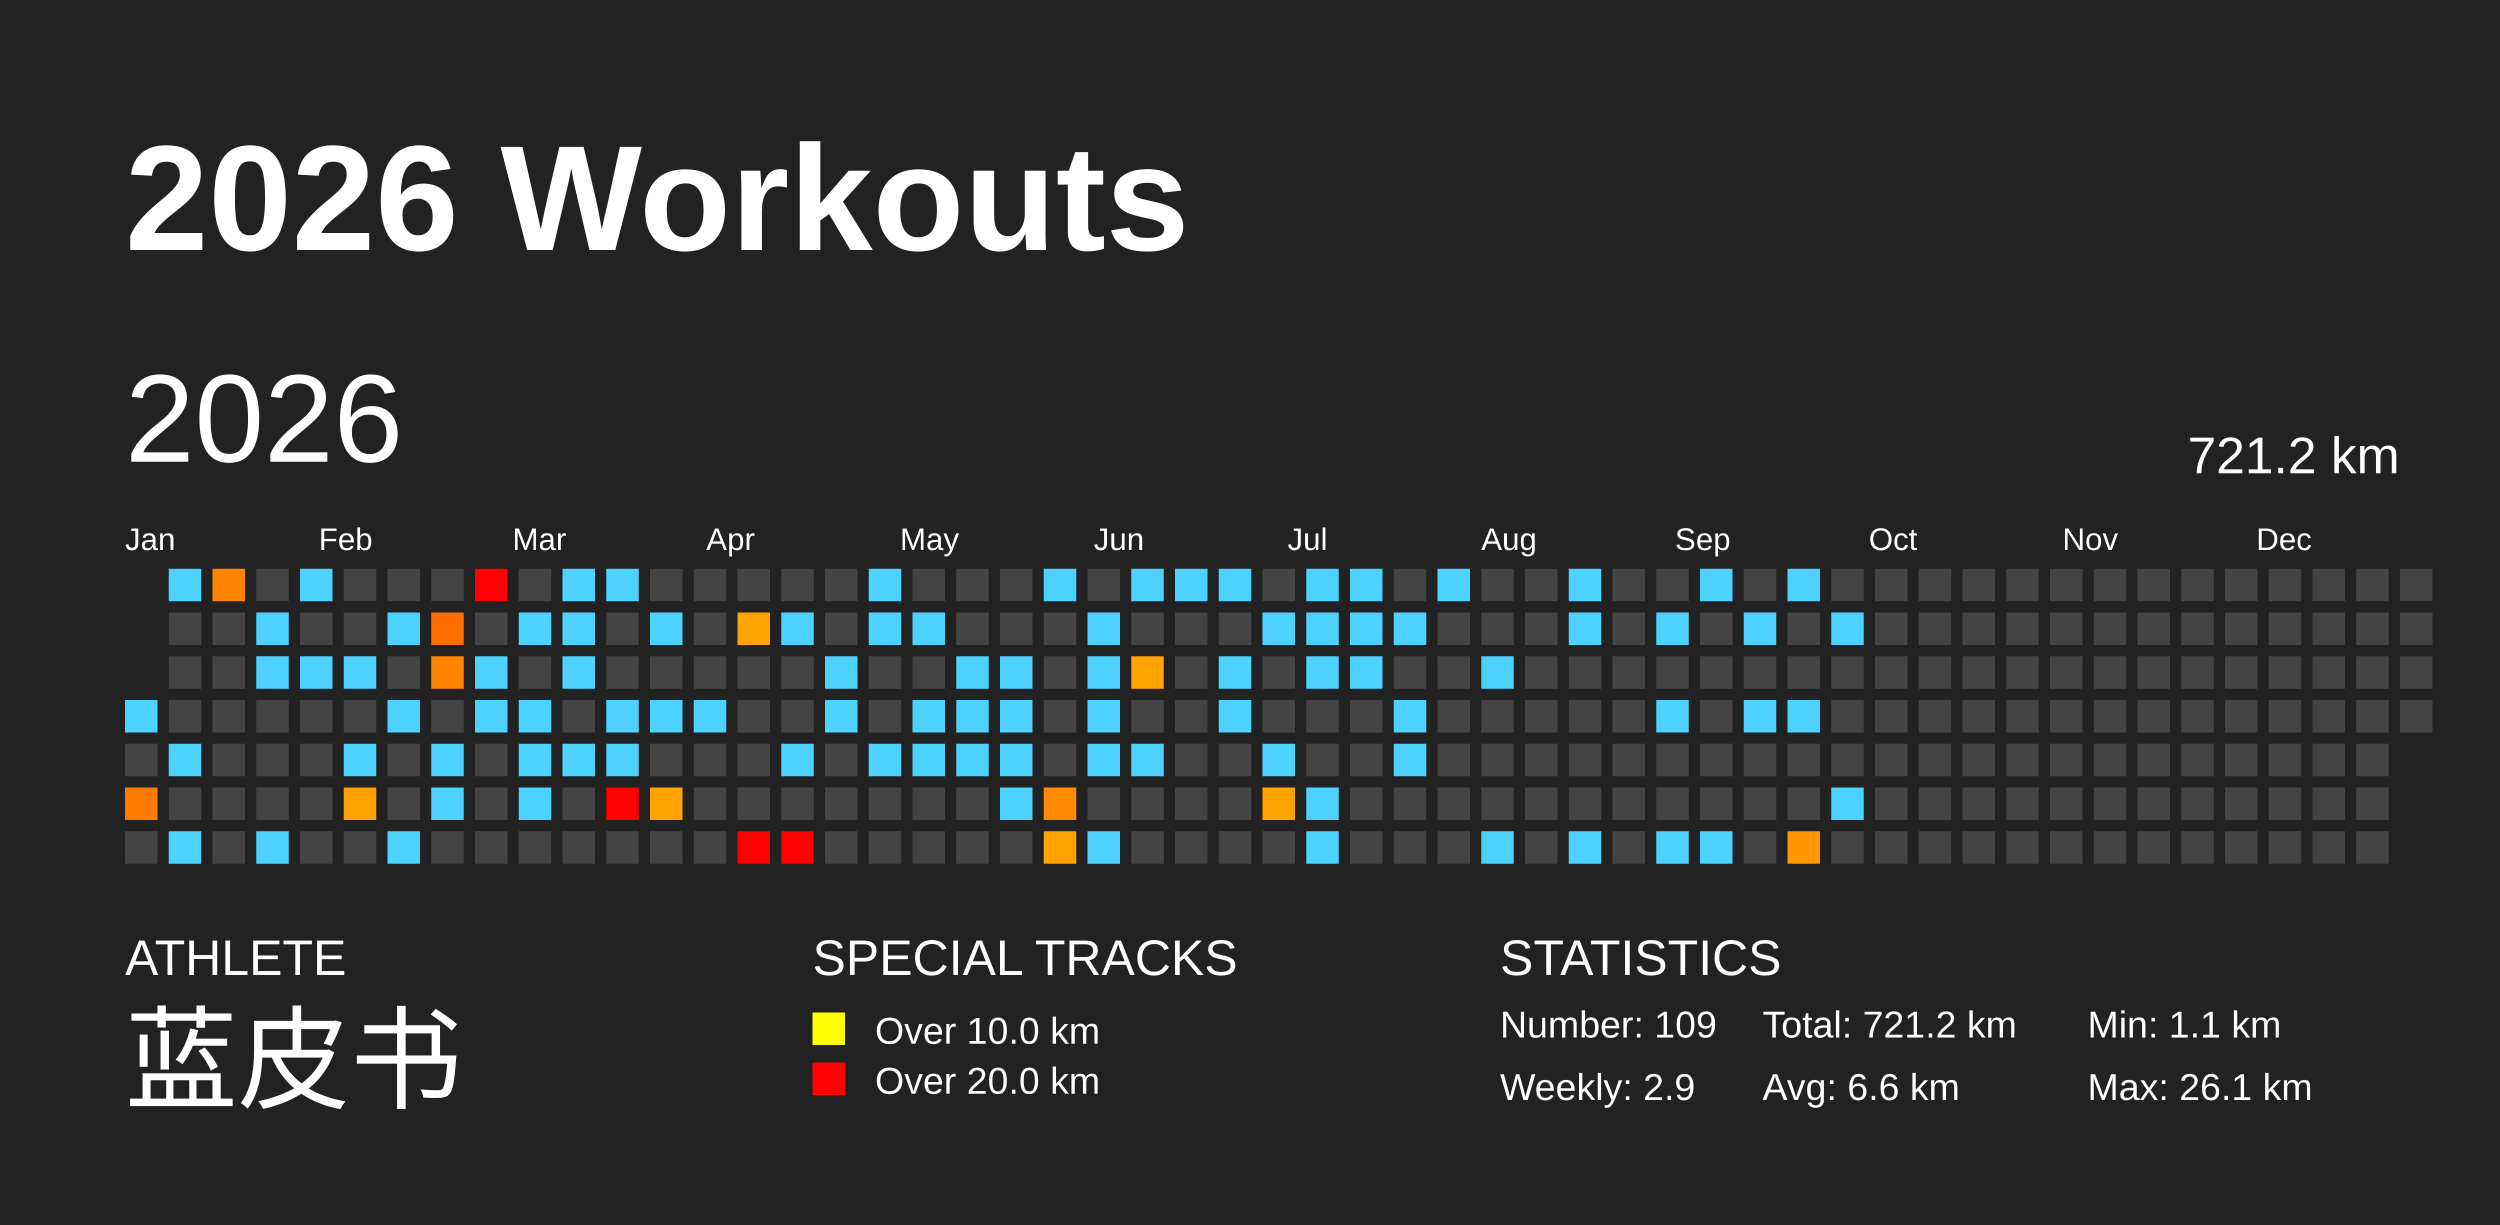
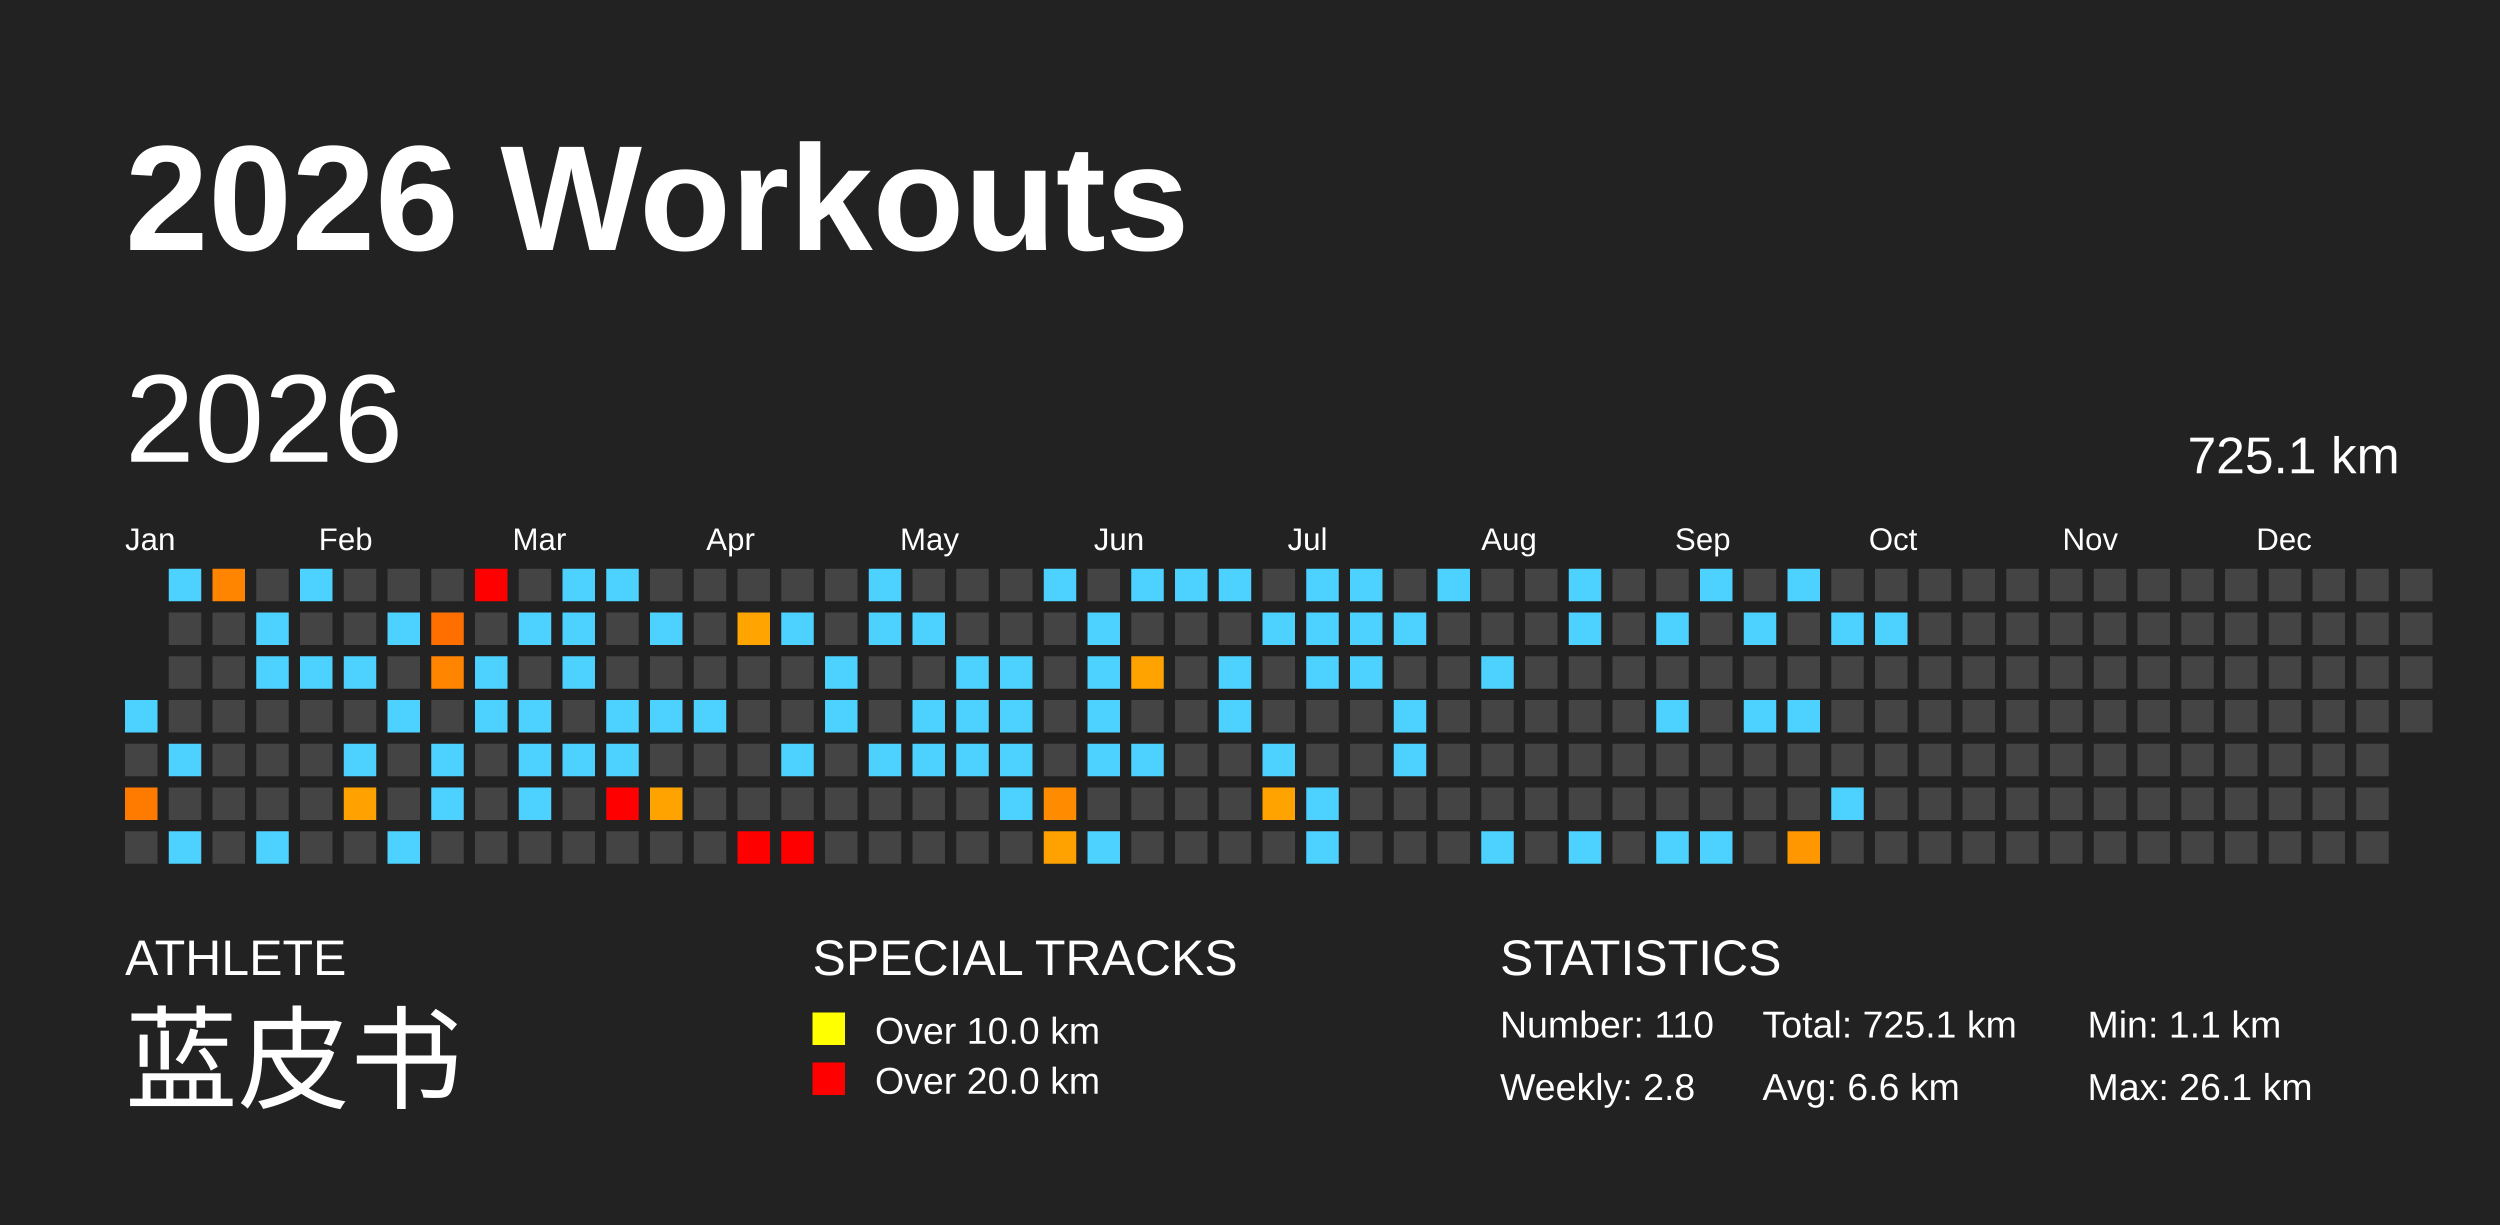
<svg xmlns="http://www.w3.org/2000/svg" baseProfile="full" height="98mm" version="1.1" viewBox="0,0,200,98" width="200mm">
  <defs />
  <rect fill="#222222" height="98" width="200" x="0" y="0" />
  <text fill="#FFFFFF" style="font-size:12px; font-family:Arial; font-weight:bold;" x="10" y="20">2026 Workouts</text>
  <text fill="#FFFFFF" style="font-size:4px; font-family:Arial" x="10" y="78">ATHLETE</text>
  <text fill="#FFFFFF" style="font-size:9px; font-family:Arial" x="10" y="88">蓝皮书</text>
  <text fill="#FFFFFF" style="font-size:4px; font-family:Arial" x="65" y="78">SPECIAL TRACKS</text>
  <rect fill="yellow" height="2.6" width="2.6" x="65" y="81" />
  <text fill="#FFFFFF" style="font-size:3px; font-family:Arial" x="70" y="83.5">Over 10.0 km</text>
  <rect fill="red" height="2.6" width="2.6" x="65" y="85" />
  <text fill="#FFFFFF" style="font-size:3px; font-family:Arial" x="70" y="87.5">Over 20.0 km</text>
  <text fill="#FFFFFF" style="font-size:4px; font-family:Arial" x="120" y="78">STATISTICS</text>
-   <text fill="#FFFFFF" style="font-size:3px; font-family:Arial" x="120" y="83">Number: 109</text>
-   <text fill="#FFFFFF" style="font-size:3px; font-family:Arial" x="120" y="88">Weekly: 2.9</text>
-   <text fill="#FFFFFF" style="font-size:3px; font-family:Arial" x="141" y="83">Total: 721.2 km</text>
+   <text fill="#FFFFFF" style="font-size:3px; font-family:Arial" x="120" y="83">Number: 110</text>
+   <text fill="#FFFFFF" style="font-size:3px; font-family:Arial" x="120" y="88">Weekly: 2.8</text>
+   <text fill="#FFFFFF" style="font-size:3px; font-family:Arial" x="141" y="83">Total: 725.1 km</text>
  <text fill="#FFFFFF" style="font-size:3px; font-family:Arial" x="141" y="88">Avg: 6.6 km</text>
  <text fill="#FFFFFF" style="font-size:3px; font-family:Arial" x="167" y="83">Min: 1.1 km</text>
  <text fill="#FFFFFF" style="font-size:3px; font-family:Arial" x="167" y="88">Max: 26.1 km</text>
  <text dominant-baseline="hanging" fill="#FFFFFF" style="font-size:10.0px; font-family:Arial;" x="10" y="30">2026</text>
-   <text dominant-baseline="hanging" fill="#FFFFFF" style="font-size:4.125px; font-family:Arial;" x="175" y="35">721.2 km</text>
+   <text dominant-baseline="hanging" fill="#FFFFFF" style="font-size:4.125px; font-family:Arial;" x="175" y="35">725.1 km</text>
  <text fill="#FFFFFF" style="font-size:2.5px; font-family:Arial" x="10.0" y="44">Jan</text>
  <text fill="#FFFFFF" style="font-size:2.5px; font-family:Arial" x="25.5" y="44">Feb</text>
  <text fill="#FFFFFF" style="font-size:2.5px; font-family:Arial" x="41.0" y="44">Mar</text>
  <text fill="#FFFFFF" style="font-size:2.5px; font-family:Arial" x="56.5" y="44">Apr</text>
  <text fill="#FFFFFF" style="font-size:2.5px; font-family:Arial" x="72.0" y="44">May</text>
  <text fill="#FFFFFF" style="font-size:2.5px; font-family:Arial" x="87.5" y="44">Jun</text>
  <text fill="#FFFFFF" style="font-size:2.5px; font-family:Arial" x="103.0" y="44">Jul</text>
  <text fill="#FFFFFF" style="font-size:2.5px; font-family:Arial" x="118.5" y="44">Aug</text>
  <text fill="#FFFFFF" style="font-size:2.5px; font-family:Arial" x="134.0" y="44">Sep</text>
  <text fill="#FFFFFF" style="font-size:2.5px; font-family:Arial" x="149.5" y="44">Oct</text>
  <text fill="#FFFFFF" style="font-size:2.5px; font-family:Arial" x="165.0" y="44">Nov</text>
  <text fill="#FFFFFF" style="font-size:2.5px; font-family:Arial" x="180.5" y="44">Dec</text>
  <rect fill="#4dd2ff" height="2.6" width="2.6" x="10.0" y="56.0" />
  <rect fill="#444444" height="2.6" width="2.6" x="10.0" y="59.5" />
  <rect fill="#ff7b00" height="2.6" width="2.6" x="10.0" y="63.0" />
  <rect fill="#444444" height="2.6" width="2.6" x="10.0" y="66.5" />
  <rect fill="#4dd2ff" height="2.6" width="2.6" x="13.5" y="45.5" />
  <rect fill="#444444" height="2.6" width="2.6" x="13.5" y="49.0" />
  <rect fill="#444444" height="2.6" width="2.6" x="13.5" y="52.5" />
  <rect fill="#444444" height="2.6" width="2.6" x="13.5" y="56.0" />
  <rect fill="#4dd2ff" height="2.6" width="2.6" x="13.5" y="59.5" />
  <rect fill="#444444" height="2.6" width="2.6" x="13.5" y="63.0" />
  <rect fill="#4dd2ff" height="2.6" width="2.6" x="13.5" y="66.5" />
  <rect fill="#ff8400" height="2.6" width="2.6" x="17.0" y="45.5" />
  <rect fill="#444444" height="2.6" width="2.6" x="17.0" y="49.0" />
  <rect fill="#444444" height="2.6" width="2.6" x="17.0" y="52.5" />
  <rect fill="#444444" height="2.6" width="2.6" x="17.0" y="56.0" />
  <rect fill="#444444" height="2.6" width="2.6" x="17.0" y="59.5" />
  <rect fill="#444444" height="2.6" width="2.6" x="17.0" y="63.0" />
  <rect fill="#444444" height="2.6" width="2.6" x="17.0" y="66.5" />
  <rect fill="#444444" height="2.6" width="2.6" x="20.5" y="45.5" />
  <rect fill="#4dd2ff" height="2.6" width="2.6" x="20.5" y="49.0" />
  <rect fill="#4dd2ff" height="2.6" width="2.6" x="20.5" y="52.5" />
  <rect fill="#444444" height="2.6" width="2.6" x="20.5" y="56.0" />
  <rect fill="#444444" height="2.6" width="2.6" x="20.5" y="59.5" />
  <rect fill="#444444" height="2.6" width="2.6" x="20.5" y="63.0" />
  <rect fill="#4dd2ff" height="2.6" width="2.6" x="20.5" y="66.5" />
  <rect fill="#4dd2ff" height="2.6" width="2.6" x="24.0" y="45.5" />
  <rect fill="#444444" height="2.6" width="2.6" x="24.0" y="49.0" />
  <rect fill="#4dd2ff" height="2.6" width="2.6" x="24.0" y="52.5" />
  <rect fill="#444444" height="2.6" width="2.6" x="24.0" y="56.0" />
  <rect fill="#444444" height="2.6" width="2.6" x="24.0" y="59.5" />
  <rect fill="#444444" height="2.6" width="2.6" x="24.0" y="63.0" />
  <rect fill="#444444" height="2.6" width="2.6" x="24.0" y="66.5" />
  <rect fill="#444444" height="2.6" width="2.6" x="27.5" y="45.5" />
  <rect fill="#444444" height="2.6" width="2.6" x="27.5" y="49.0" />
  <rect fill="#4dd2ff" height="2.6" width="2.6" x="27.5" y="52.5" />
  <rect fill="#444444" height="2.6" width="2.6" x="27.5" y="56.0" />
  <rect fill="#4dd2ff" height="2.6" width="2.6" x="27.5" y="59.5" />
  <rect fill="#ffa100" height="2.6" width="2.6" x="27.5" y="63.0" />
  <rect fill="#444444" height="2.6" width="2.6" x="27.5" y="66.5" />
  <rect fill="#444444" height="2.6" width="2.6" x="31.0" y="45.5" />
  <rect fill="#4dd2ff" height="2.6" width="2.6" x="31.0" y="49.0" />
  <rect fill="#444444" height="2.6" width="2.6" x="31.0" y="52.5" />
  <rect fill="#4dd2ff" height="2.6" width="2.6" x="31.0" y="56.0" />
  <rect fill="#444444" height="2.6" width="2.6" x="31.0" y="59.5" />
  <rect fill="#444444" height="2.6" width="2.6" x="31.0" y="63.0" />
  <rect fill="#4dd2ff" height="2.6" width="2.6" x="31.0" y="66.5" />
  <rect fill="#444444" height="2.6" width="2.6" x="34.5" y="45.5" />
  <rect fill="#ff6f00" height="2.6" width="2.6" x="34.5" y="49.0" />
  <rect fill="#ff8400" height="2.6" width="2.6" x="34.5" y="52.5" />
  <rect fill="#444444" height="2.6" width="2.6" x="34.5" y="56.0" />
  <rect fill="#4dd2ff" height="2.6" width="2.6" x="34.5" y="59.5" />
  <rect fill="#4dd2ff" height="2.6" width="2.6" x="34.5" y="63.0" />
  <rect fill="#444444" height="2.6" width="2.6" x="34.5" y="66.5" />
  <rect fill="red" height="2.6" width="2.6" x="38.0" y="45.5" />
  <rect fill="#444444" height="2.6" width="2.6" x="38.0" y="49.0" />
  <rect fill="#4dd2ff" height="2.6" width="2.6" x="38.0" y="52.5" />
  <rect fill="#4dd2ff" height="2.6" width="2.6" x="38.0" y="56.0" />
  <rect fill="#444444" height="2.6" width="2.6" x="38.0" y="59.5" />
  <rect fill="#444444" height="2.6" width="2.6" x="38.0" y="63.0" />
  <rect fill="#444444" height="2.6" width="2.6" x="38.0" y="66.5" />
  <rect fill="#444444" height="2.6" width="2.6" x="41.5" y="45.5" />
  <rect fill="#4dd2ff" height="2.6" width="2.6" x="41.5" y="49.0" />
  <rect fill="#444444" height="2.6" width="2.6" x="41.5" y="52.5" />
  <rect fill="#4dd2ff" height="2.6" width="2.6" x="41.5" y="56.0" />
  <rect fill="#4dd2ff" height="2.6" width="2.6" x="41.5" y="59.5" />
  <rect fill="#4dd2ff" height="2.6" width="2.6" x="41.5" y="63.0" />
  <rect fill="#444444" height="2.6" width="2.6" x="41.5" y="66.5" />
  <rect fill="#4dd2ff" height="2.6" width="2.6" x="45.0" y="45.5" />
  <rect fill="#4dd2ff" height="2.6" width="2.6" x="45.0" y="49.0" />
  <rect fill="#4dd2ff" height="2.6" width="2.6" x="45.0" y="52.5" />
  <rect fill="#444444" height="2.6" width="2.6" x="45.0" y="56.0" />
  <rect fill="#4dd2ff" height="2.6" width="2.6" x="45.0" y="59.5" />
  <rect fill="#444444" height="2.6" width="2.6" x="45.0" y="63.0" />
  <rect fill="#444444" height="2.6" width="2.6" x="45.0" y="66.5" />
  <rect fill="#4dd2ff" height="2.6" width="2.6" x="48.5" y="45.5" />
  <rect fill="#444444" height="2.6" width="2.6" x="48.5" y="49.0" />
  <rect fill="#444444" height="2.6" width="2.6" x="48.5" y="52.5" />
  <rect fill="#4dd2ff" height="2.6" width="2.6" x="48.5" y="56.0" />
  <rect fill="#4dd2ff" height="2.6" width="2.6" x="48.5" y="59.5" />
  <rect fill="red" height="2.6" width="2.6" x="48.5" y="63.0" />
  <rect fill="#444444" height="2.6" width="2.6" x="48.5" y="66.5" />
  <rect fill="#444444" height="2.6" width="2.6" x="52.0" y="45.5" />
  <rect fill="#4dd2ff" height="2.6" width="2.6" x="52.0" y="49.0" />
  <rect fill="#444444" height="2.6" width="2.6" x="52.0" y="52.5" />
  <rect fill="#4dd2ff" height="2.6" width="2.6" x="52.0" y="56.0" />
  <rect fill="#444444" height="2.6" width="2.6" x="52.0" y="59.5" />
  <rect fill="#ffa300" height="2.6" width="2.6" x="52.0" y="63.0" />
  <rect fill="#444444" height="2.6" width="2.6" x="52.0" y="66.5" />
  <rect fill="#444444" height="2.6" width="2.6" x="55.5" y="45.5" />
  <rect fill="#444444" height="2.6" width="2.6" x="55.5" y="49.0" />
  <rect fill="#444444" height="2.6" width="2.6" x="55.5" y="52.5" />
  <rect fill="#4dd2ff" height="2.6" width="2.6" x="55.5" y="56.0" />
  <rect fill="#444444" height="2.6" width="2.6" x="55.5" y="59.5" />
  <rect fill="#444444" height="2.6" width="2.6" x="55.5" y="63.0" />
  <rect fill="#444444" height="2.6" width="2.6" x="55.5" y="66.5" />
  <rect fill="#444444" height="2.6" width="2.6" x="59.0" y="45.5" />
  <rect fill="#ffa400" height="2.6" width="2.6" x="59.0" y="49.0" />
  <rect fill="#444444" height="2.6" width="2.6" x="59.0" y="52.5" />
  <rect fill="#444444" height="2.6" width="2.6" x="59.0" y="56.0" />
  <rect fill="#444444" height="2.6" width="2.6" x="59.0" y="59.5" />
  <rect fill="#444444" height="2.6" width="2.6" x="59.0" y="63.0" />
  <rect fill="red" height="2.6" width="2.6" x="59.0" y="66.5" />
  <rect fill="#444444" height="2.6" width="2.6" x="62.5" y="45.5" />
  <rect fill="#4dd2ff" height="2.6" width="2.6" x="62.5" y="49.0" />
  <rect fill="#444444" height="2.6" width="2.6" x="62.5" y="52.5" />
  <rect fill="#444444" height="2.6" width="2.6" x="62.5" y="56.0" />
  <rect fill="#4dd2ff" height="2.6" width="2.6" x="62.5" y="59.5" />
  <rect fill="#444444" height="2.6" width="2.6" x="62.5" y="63.0" />
  <rect fill="red" height="2.6" width="2.6" x="62.5" y="66.5" />
  <rect fill="#444444" height="2.6" width="2.6" x="66.0" y="45.5" />
  <rect fill="#444444" height="2.6" width="2.6" x="66.0" y="49.0" />
  <rect fill="#4dd2ff" height="2.6" width="2.6" x="66.0" y="52.5" />
  <rect fill="#4dd2ff" height="2.6" width="2.6" x="66.0" y="56.0" />
  <rect fill="#444444" height="2.6" width="2.6" x="66.0" y="59.5" />
  <rect fill="#444444" height="2.6" width="2.6" x="66.0" y="63.0" />
  <rect fill="#444444" height="2.6" width="2.6" x="66.0" y="66.5" />
  <rect fill="#4dd2ff" height="2.6" width="2.6" x="69.5" y="45.5" />
  <rect fill="#4dd2ff" height="2.6" width="2.6" x="69.5" y="49.0" />
  <rect fill="#444444" height="2.6" width="2.6" x="69.5" y="52.5" />
  <rect fill="#444444" height="2.6" width="2.6" x="69.5" y="56.0" />
  <rect fill="#4dd2ff" height="2.6" width="2.6" x="69.5" y="59.5" />
  <rect fill="#444444" height="2.6" width="2.6" x="69.5" y="63.0" />
  <rect fill="#444444" height="2.6" width="2.6" x="69.5" y="66.5" />
  <rect fill="#444444" height="2.6" width="2.6" x="73.0" y="45.5" />
  <rect fill="#4dd2ff" height="2.6" width="2.6" x="73.0" y="49.0" />
  <rect fill="#444444" height="2.6" width="2.6" x="73.0" y="52.5" />
  <rect fill="#4dd2ff" height="2.6" width="2.6" x="73.0" y="56.0" />
  <rect fill="#4dd2ff" height="2.6" width="2.6" x="73.0" y="59.5" />
  <rect fill="#444444" height="2.6" width="2.6" x="73.0" y="63.0" />
  <rect fill="#444444" height="2.6" width="2.6" x="73.0" y="66.5" />
  <rect fill="#444444" height="2.6" width="2.6" x="76.5" y="45.5" />
  <rect fill="#444444" height="2.6" width="2.6" x="76.5" y="49.0" />
  <rect fill="#4dd2ff" height="2.6" width="2.6" x="76.5" y="52.5" />
  <rect fill="#4dd2ff" height="2.6" width="2.6" x="76.5" y="56.0" />
  <rect fill="#4dd2ff" height="2.6" width="2.6" x="76.5" y="59.5" />
  <rect fill="#444444" height="2.6" width="2.6" x="76.5" y="63.0" />
  <rect fill="#444444" height="2.6" width="2.6" x="76.5" y="66.5" />
  <rect fill="#444444" height="2.6" width="2.6" x="80.0" y="45.5" />
  <rect fill="#444444" height="2.6" width="2.6" x="80.0" y="49.0" />
  <rect fill="#4dd2ff" height="2.6" width="2.6" x="80.0" y="52.5" />
  <rect fill="#4dd2ff" height="2.6" width="2.6" x="80.0" y="56.0" />
  <rect fill="#4dd2ff" height="2.6" width="2.6" x="80.0" y="59.5" />
  <rect fill="#4dd2ff" height="2.6" width="2.6" x="80.0" y="63.0" />
  <rect fill="#444444" height="2.6" width="2.6" x="80.0" y="66.5" />
  <rect fill="#4dd2ff" height="2.6" width="2.6" x="83.5" y="45.5" />
  <rect fill="#444444" height="2.6" width="2.6" x="83.5" y="49.0" />
  <rect fill="#444444" height="2.6" width="2.6" x="83.5" y="52.5" />
  <rect fill="#444444" height="2.6" width="2.6" x="83.5" y="56.0" />
  <rect fill="#444444" height="2.6" width="2.6" x="83.5" y="59.5" />
  <rect fill="#ff8b00" height="2.6" width="2.6" x="83.5" y="63.0" />
  <rect fill="#ffa200" height="2.6" width="2.6" x="83.5" y="66.5" />
  <rect fill="#444444" height="2.6" width="2.6" x="87.0" y="45.5" />
  <rect fill="#4dd2ff" height="2.6" width="2.6" x="87.0" y="49.0" />
  <rect fill="#4dd2ff" height="2.6" width="2.6" x="87.0" y="52.5" />
  <rect fill="#4dd2ff" height="2.6" width="2.6" x="87.0" y="56.0" />
  <rect fill="#4dd2ff" height="2.6" width="2.6" x="87.0" y="59.5" />
  <rect fill="#444444" height="2.6" width="2.6" x="87.0" y="63.0" />
  <rect fill="#4dd2ff" height="2.6" width="2.6" x="87.0" y="66.5" />
  <rect fill="#4dd2ff" height="2.6" width="2.6" x="90.5" y="45.5" />
  <rect fill="#444444" height="2.6" width="2.6" x="90.5" y="49.0" />
  <rect fill="#ffa300" height="2.6" width="2.6" x="90.5" y="52.5" />
  <rect fill="#444444" height="2.6" width="2.6" x="90.5" y="56.0" />
  <rect fill="#4dd2ff" height="2.6" width="2.6" x="90.5" y="59.5" />
  <rect fill="#444444" height="2.6" width="2.6" x="90.5" y="63.0" />
  <rect fill="#444444" height="2.6" width="2.6" x="90.5" y="66.5" />
  <rect fill="#4dd2ff" height="2.6" width="2.6" x="94.0" y="45.5" />
  <rect fill="#444444" height="2.6" width="2.6" x="94.0" y="49.0" />
  <rect fill="#444444" height="2.6" width="2.6" x="94.0" y="52.5" />
  <rect fill="#444444" height="2.6" width="2.6" x="94.0" y="56.0" />
  <rect fill="#444444" height="2.6" width="2.6" x="94.0" y="59.5" />
  <rect fill="#444444" height="2.6" width="2.6" x="94.0" y="63.0" />
  <rect fill="#444444" height="2.6" width="2.6" x="94.0" y="66.5" />
  <rect fill="#4dd2ff" height="2.6" width="2.6" x="97.5" y="45.5" />
  <rect fill="#444444" height="2.6" width="2.6" x="97.5" y="49.0" />
  <rect fill="#4dd2ff" height="2.6" width="2.6" x="97.5" y="52.5" />
  <rect fill="#4dd2ff" height="2.6" width="2.6" x="97.5" y="56.0" />
  <rect fill="#444444" height="2.6" width="2.6" x="97.5" y="59.5" />
  <rect fill="#444444" height="2.6" width="2.6" x="97.5" y="63.0" />
  <rect fill="#444444" height="2.6" width="2.6" x="97.5" y="66.5" />
  <rect fill="#444444" height="2.6" width="2.6" x="101.0" y="45.5" />
  <rect fill="#4dd2ff" height="2.6" width="2.6" x="101.0" y="49.0" />
  <rect fill="#444444" height="2.6" width="2.6" x="101.0" y="52.5" />
  <rect fill="#444444" height="2.6" width="2.6" x="101.0" y="56.0" />
  <rect fill="#4dd2ff" height="2.6" width="2.6" x="101.0" y="59.5" />
  <rect fill="#ffa300" height="2.6" width="2.6" x="101.0" y="63.0" />
  <rect fill="#444444" height="2.6" width="2.6" x="101.0" y="66.5" />
  <rect fill="#4dd2ff" height="2.6" width="2.6" x="104.5" y="45.5" />
  <rect fill="#4dd2ff" height="2.6" width="2.6" x="104.5" y="49.0" />
  <rect fill="#4dd2ff" height="2.6" width="2.6" x="104.5" y="52.5" />
  <rect fill="#444444" height="2.6" width="2.6" x="104.5" y="56.0" />
  <rect fill="#444444" height="2.6" width="2.6" x="104.5" y="59.5" />
  <rect fill="#4dd2ff" height="2.6" width="2.6" x="104.5" y="63.0" />
  <rect fill="#4dd2ff" height="2.6" width="2.6" x="104.5" y="66.5" />
  <rect fill="#4dd2ff" height="2.6" width="2.6" x="108.0" y="45.5" />
  <rect fill="#4dd2ff" height="2.6" width="2.6" x="108.0" y="49.0" />
  <rect fill="#4dd2ff" height="2.6" width="2.6" x="108.0" y="52.5" />
  <rect fill="#444444" height="2.6" width="2.6" x="108.0" y="56.0" />
  <rect fill="#444444" height="2.6" width="2.6" x="108.0" y="59.5" />
  <rect fill="#444444" height="2.6" width="2.6" x="108.0" y="63.0" />
  <rect fill="#444444" height="2.6" width="2.6" x="108.0" y="66.5" />
  <rect fill="#444444" height="2.6" width="2.6" x="111.5" y="45.5" />
  <rect fill="#4dd2ff" height="2.6" width="2.6" x="111.5" y="49.0" />
  <rect fill="#444444" height="2.6" width="2.6" x="111.5" y="52.5" />
  <rect fill="#4dd2ff" height="2.6" width="2.6" x="111.5" y="56.0" />
  <rect fill="#4dd2ff" height="2.6" width="2.6" x="111.5" y="59.5" />
  <rect fill="#444444" height="2.6" width="2.6" x="111.5" y="63.0" />
  <rect fill="#444444" height="2.6" width="2.6" x="111.5" y="66.5" />
  <rect fill="#4dd2ff" height="2.6" width="2.6" x="115.0" y="45.5" />
  <rect fill="#444444" height="2.6" width="2.6" x="115.0" y="49.0" />
  <rect fill="#444444" height="2.6" width="2.6" x="115.0" y="52.5" />
  <rect fill="#444444" height="2.6" width="2.6" x="115.0" y="56.0" />
  <rect fill="#444444" height="2.6" width="2.6" x="115.0" y="59.5" />
  <rect fill="#444444" height="2.6" width="2.6" x="115.0" y="63.0" />
  <rect fill="#444444" height="2.6" width="2.6" x="115.0" y="66.5" />
  <rect fill="#444444" height="2.6" width="2.6" x="118.5" y="45.5" />
  <rect fill="#444444" height="2.6" width="2.6" x="118.5" y="49.0" />
  <rect fill="#4dd2ff" height="2.6" width="2.6" x="118.5" y="52.5" />
  <rect fill="#444444" height="2.6" width="2.6" x="118.5" y="56.0" />
  <rect fill="#444444" height="2.6" width="2.6" x="118.5" y="59.5" />
  <rect fill="#444444" height="2.6" width="2.6" x="118.5" y="63.0" />
  <rect fill="#4dd2ff" height="2.6" width="2.6" x="118.5" y="66.5" />
  <rect fill="#444444" height="2.6" width="2.6" x="122.0" y="45.5" />
  <rect fill="#444444" height="2.6" width="2.6" x="122.0" y="49.0" />
  <rect fill="#444444" height="2.6" width="2.6" x="122.0" y="52.5" />
  <rect fill="#444444" height="2.6" width="2.6" x="122.0" y="56.0" />
  <rect fill="#444444" height="2.6" width="2.6" x="122.0" y="59.5" />
  <rect fill="#444444" height="2.6" width="2.6" x="122.0" y="63.0" />
  <rect fill="#444444" height="2.6" width="2.6" x="122.0" y="66.5" />
  <rect fill="#4dd2ff" height="2.6" width="2.6" x="125.5" y="45.5" />
  <rect fill="#4dd2ff" height="2.6" width="2.6" x="125.5" y="49.0" />
  <rect fill="#444444" height="2.6" width="2.6" x="125.5" y="52.5" />
  <rect fill="#444444" height="2.6" width="2.6" x="125.5" y="56.0" />
  <rect fill="#444444" height="2.6" width="2.6" x="125.5" y="59.5" />
  <rect fill="#444444" height="2.6" width="2.6" x="125.5" y="63.0" />
  <rect fill="#4dd2ff" height="2.6" width="2.6" x="125.5" y="66.5" />
  <rect fill="#444444" height="2.6" width="2.6" x="129.0" y="45.5" />
  <rect fill="#444444" height="2.6" width="2.6" x="129.0" y="49.0" />
  <rect fill="#444444" height="2.6" width="2.6" x="129.0" y="52.5" />
  <rect fill="#444444" height="2.6" width="2.6" x="129.0" y="56.0" />
  <rect fill="#444444" height="2.6" width="2.6" x="129.0" y="59.5" />
  <rect fill="#444444" height="2.6" width="2.6" x="129.0" y="63.0" />
  <rect fill="#444444" height="2.6" width="2.6" x="129.0" y="66.5" />
  <rect fill="#444444" height="2.6" width="2.6" x="132.5" y="45.5" />
  <rect fill="#4dd2ff" height="2.6" width="2.6" x="132.5" y="49.0" />
  <rect fill="#444444" height="2.6" width="2.6" x="132.5" y="52.5" />
  <rect fill="#4dd2ff" height="2.6" width="2.6" x="132.5" y="56.0" />
  <rect fill="#444444" height="2.6" width="2.6" x="132.5" y="59.5" />
  <rect fill="#444444" height="2.6" width="2.6" x="132.5" y="63.0" />
  <rect fill="#4dd2ff" height="2.6" width="2.6" x="132.5" y="66.5" />
  <rect fill="#4dd2ff" height="2.6" width="2.6" x="136.0" y="45.5" />
  <rect fill="#444444" height="2.6" width="2.6" x="136.0" y="49.0" />
  <rect fill="#444444" height="2.6" width="2.6" x="136.0" y="52.5" />
  <rect fill="#444444" height="2.6" width="2.6" x="136.0" y="56.0" />
  <rect fill="#444444" height="2.6" width="2.6" x="136.0" y="59.5" />
  <rect fill="#444444" height="2.6" width="2.6" x="136.0" y="63.0" />
  <rect fill="#4dd2ff" height="2.6" width="2.6" x="136.0" y="66.5" />
  <rect fill="#444444" height="2.6" width="2.6" x="139.5" y="45.5" />
  <rect fill="#4dd2ff" height="2.6" width="2.6" x="139.5" y="49.0" />
  <rect fill="#444444" height="2.6" width="2.6" x="139.5" y="52.5" />
  <rect fill="#4dd2ff" height="2.6" width="2.6" x="139.5" y="56.0" />
  <rect fill="#444444" height="2.6" width="2.6" x="139.5" y="59.5" />
  <rect fill="#444444" height="2.6" width="2.6" x="139.5" y="63.0" />
  <rect fill="#444444" height="2.6" width="2.6" x="139.5" y="66.5" />
  <rect fill="#4dd2ff" height="2.6" width="2.6" x="143.0" y="45.5" />
  <rect fill="#444444" height="2.6" width="2.6" x="143.0" y="49.0" />
  <rect fill="#444444" height="2.6" width="2.6" x="143.0" y="52.5" />
  <rect fill="#4dd2ff" height="2.6" width="2.6" x="143.0" y="56.0" />
  <rect fill="#444444" height="2.6" width="2.6" x="143.0" y="59.5" />
  <rect fill="#444444" height="2.6" width="2.6" x="143.0" y="63.0" />
  <rect fill="#ff9800" height="2.6" width="2.6" x="143.0" y="66.5" />
  <rect fill="#444444" height="2.6" width="2.6" x="146.5" y="45.5" />
  <rect fill="#4dd2ff" height="2.6" width="2.6" x="146.5" y="49.0" />
  <rect fill="#444444" height="2.6" width="2.6" x="146.5" y="52.5" />
  <rect fill="#444444" height="2.6" width="2.6" x="146.5" y="56.0" />
  <rect fill="#444444" height="2.6" width="2.6" x="146.5" y="59.5" />
  <rect fill="#4dd2ff" height="2.6" width="2.6" x="146.5" y="63.0" />
  <rect fill="#444444" height="2.6" width="2.6" x="146.5" y="66.5" />
  <rect fill="#444444" height="2.6" width="2.6" x="150.0" y="45.5" />
-   <rect fill="#444444" height="2.6" width="2.6" x="150.0" y="49.0" />
+   <rect fill="#4dd2ff" height="2.6" width="2.6" x="150.0" y="49.0" />
  <rect fill="#444444" height="2.6" width="2.6" x="150.0" y="52.5" />
  <rect fill="#444444" height="2.6" width="2.6" x="150.0" y="56.0" />
  <rect fill="#444444" height="2.6" width="2.6" x="150.0" y="59.5" />
  <rect fill="#444444" height="2.6" width="2.6" x="150.0" y="63.0" />
  <rect fill="#444444" height="2.6" width="2.6" x="150.0" y="66.5" />
  <rect fill="#444444" height="2.6" width="2.6" x="153.5" y="45.5" />
  <rect fill="#444444" height="2.6" width="2.6" x="153.5" y="49.0" />
  <rect fill="#444444" height="2.6" width="2.6" x="153.5" y="52.5" />
  <rect fill="#444444" height="2.6" width="2.6" x="153.5" y="56.0" />
  <rect fill="#444444" height="2.6" width="2.6" x="153.5" y="59.5" />
  <rect fill="#444444" height="2.6" width="2.6" x="153.5" y="63.0" />
  <rect fill="#444444" height="2.6" width="2.6" x="153.5" y="66.5" />
  <rect fill="#444444" height="2.6" width="2.6" x="157.0" y="45.5" />
  <rect fill="#444444" height="2.6" width="2.6" x="157.0" y="49.0" />
  <rect fill="#444444" height="2.6" width="2.6" x="157.0" y="52.5" />
  <rect fill="#444444" height="2.6" width="2.6" x="157.0" y="56.0" />
  <rect fill="#444444" height="2.6" width="2.6" x="157.0" y="59.5" />
  <rect fill="#444444" height="2.6" width="2.6" x="157.0" y="63.0" />
  <rect fill="#444444" height="2.6" width="2.6" x="157.0" y="66.5" />
  <rect fill="#444444" height="2.6" width="2.6" x="160.5" y="45.5" />
  <rect fill="#444444" height="2.6" width="2.6" x="160.5" y="49.0" />
  <rect fill="#444444" height="2.6" width="2.6" x="160.5" y="52.5" />
  <rect fill="#444444" height="2.6" width="2.6" x="160.5" y="56.0" />
  <rect fill="#444444" height="2.6" width="2.6" x="160.5" y="59.5" />
  <rect fill="#444444" height="2.6" width="2.6" x="160.5" y="63.0" />
  <rect fill="#444444" height="2.6" width="2.6" x="160.5" y="66.5" />
  <rect fill="#444444" height="2.6" width="2.6" x="164.0" y="45.5" />
  <rect fill="#444444" height="2.6" width="2.6" x="164.0" y="49.0" />
  <rect fill="#444444" height="2.6" width="2.6" x="164.0" y="52.5" />
  <rect fill="#444444" height="2.6" width="2.6" x="164.0" y="56.0" />
  <rect fill="#444444" height="2.6" width="2.6" x="164.0" y="59.5" />
  <rect fill="#444444" height="2.6" width="2.6" x="164.0" y="63.0" />
  <rect fill="#444444" height="2.6" width="2.6" x="164.0" y="66.5" />
  <rect fill="#444444" height="2.6" width="2.6" x="167.5" y="45.5" />
  <rect fill="#444444" height="2.6" width="2.6" x="167.5" y="49.0" />
  <rect fill="#444444" height="2.6" width="2.6" x="167.5" y="52.5" />
  <rect fill="#444444" height="2.6" width="2.6" x="167.5" y="56.0" />
  <rect fill="#444444" height="2.6" width="2.6" x="167.5" y="59.5" />
  <rect fill="#444444" height="2.6" width="2.6" x="167.5" y="63.0" />
  <rect fill="#444444" height="2.6" width="2.6" x="167.5" y="66.5" />
  <rect fill="#444444" height="2.6" width="2.6" x="171.0" y="45.5" />
  <rect fill="#444444" height="2.6" width="2.6" x="171.0" y="49.0" />
  <rect fill="#444444" height="2.6" width="2.6" x="171.0" y="52.5" />
  <rect fill="#444444" height="2.6" width="2.6" x="171.0" y="56.0" />
  <rect fill="#444444" height="2.6" width="2.6" x="171.0" y="59.5" />
  <rect fill="#444444" height="2.6" width="2.6" x="171.0" y="63.0" />
  <rect fill="#444444" height="2.6" width="2.6" x="171.0" y="66.5" />
  <rect fill="#444444" height="2.6" width="2.6" x="174.5" y="45.5" />
  <rect fill="#444444" height="2.6" width="2.6" x="174.5" y="49.0" />
  <rect fill="#444444" height="2.6" width="2.6" x="174.5" y="52.5" />
  <rect fill="#444444" height="2.6" width="2.6" x="174.5" y="56.0" />
  <rect fill="#444444" height="2.6" width="2.6" x="174.5" y="59.5" />
  <rect fill="#444444" height="2.6" width="2.6" x="174.5" y="63.0" />
  <rect fill="#444444" height="2.6" width="2.6" x="174.5" y="66.5" />
  <rect fill="#444444" height="2.6" width="2.6" x="178.0" y="45.5" />
  <rect fill="#444444" height="2.6" width="2.6" x="178.0" y="49.0" />
  <rect fill="#444444" height="2.6" width="2.6" x="178.0" y="52.5" />
  <rect fill="#444444" height="2.6" width="2.6" x="178.0" y="56.0" />
  <rect fill="#444444" height="2.6" width="2.6" x="178.0" y="59.5" />
  <rect fill="#444444" height="2.6" width="2.6" x="178.0" y="63.0" />
  <rect fill="#444444" height="2.6" width="2.6" x="178.0" y="66.5" />
  <rect fill="#444444" height="2.6" width="2.6" x="181.5" y="45.5" />
  <rect fill="#444444" height="2.6" width="2.6" x="181.5" y="49.0" />
  <rect fill="#444444" height="2.6" width="2.6" x="181.5" y="52.5" />
  <rect fill="#444444" height="2.6" width="2.6" x="181.5" y="56.0" />
  <rect fill="#444444" height="2.6" width="2.6" x="181.5" y="59.5" />
  <rect fill="#444444" height="2.6" width="2.6" x="181.5" y="63.0" />
  <rect fill="#444444" height="2.6" width="2.6" x="181.5" y="66.5" />
  <rect fill="#444444" height="2.6" width="2.6" x="185.0" y="45.5" />
  <rect fill="#444444" height="2.6" width="2.6" x="185.0" y="49.0" />
  <rect fill="#444444" height="2.6" width="2.6" x="185.0" y="52.5" />
  <rect fill="#444444" height="2.6" width="2.6" x="185.0" y="56.0" />
  <rect fill="#444444" height="2.6" width="2.6" x="185.0" y="59.5" />
  <rect fill="#444444" height="2.6" width="2.6" x="185.0" y="63.0" />
  <rect fill="#444444" height="2.6" width="2.6" x="185.0" y="66.5" />
  <rect fill="#444444" height="2.6" width="2.6" x="188.5" y="45.5" />
  <rect fill="#444444" height="2.6" width="2.6" x="188.5" y="49.0" />
  <rect fill="#444444" height="2.6" width="2.6" x="188.5" y="52.5" />
  <rect fill="#444444" height="2.6" width="2.6" x="188.5" y="56.0" />
  <rect fill="#444444" height="2.6" width="2.6" x="188.5" y="59.5" />
  <rect fill="#444444" height="2.6" width="2.6" x="188.5" y="63.0" />
  <rect fill="#444444" height="2.6" width="2.6" x="188.5" y="66.5" />
  <rect fill="#444444" height="2.6" width="2.6" x="192.0" y="45.5" />
  <rect fill="#444444" height="2.6" width="2.6" x="192.0" y="49.0" />
  <rect fill="#444444" height="2.6" width="2.6" x="192.0" y="52.5" />
  <rect fill="#444444" height="2.6" width="2.6" x="192.0" y="56.0" />
</svg>
